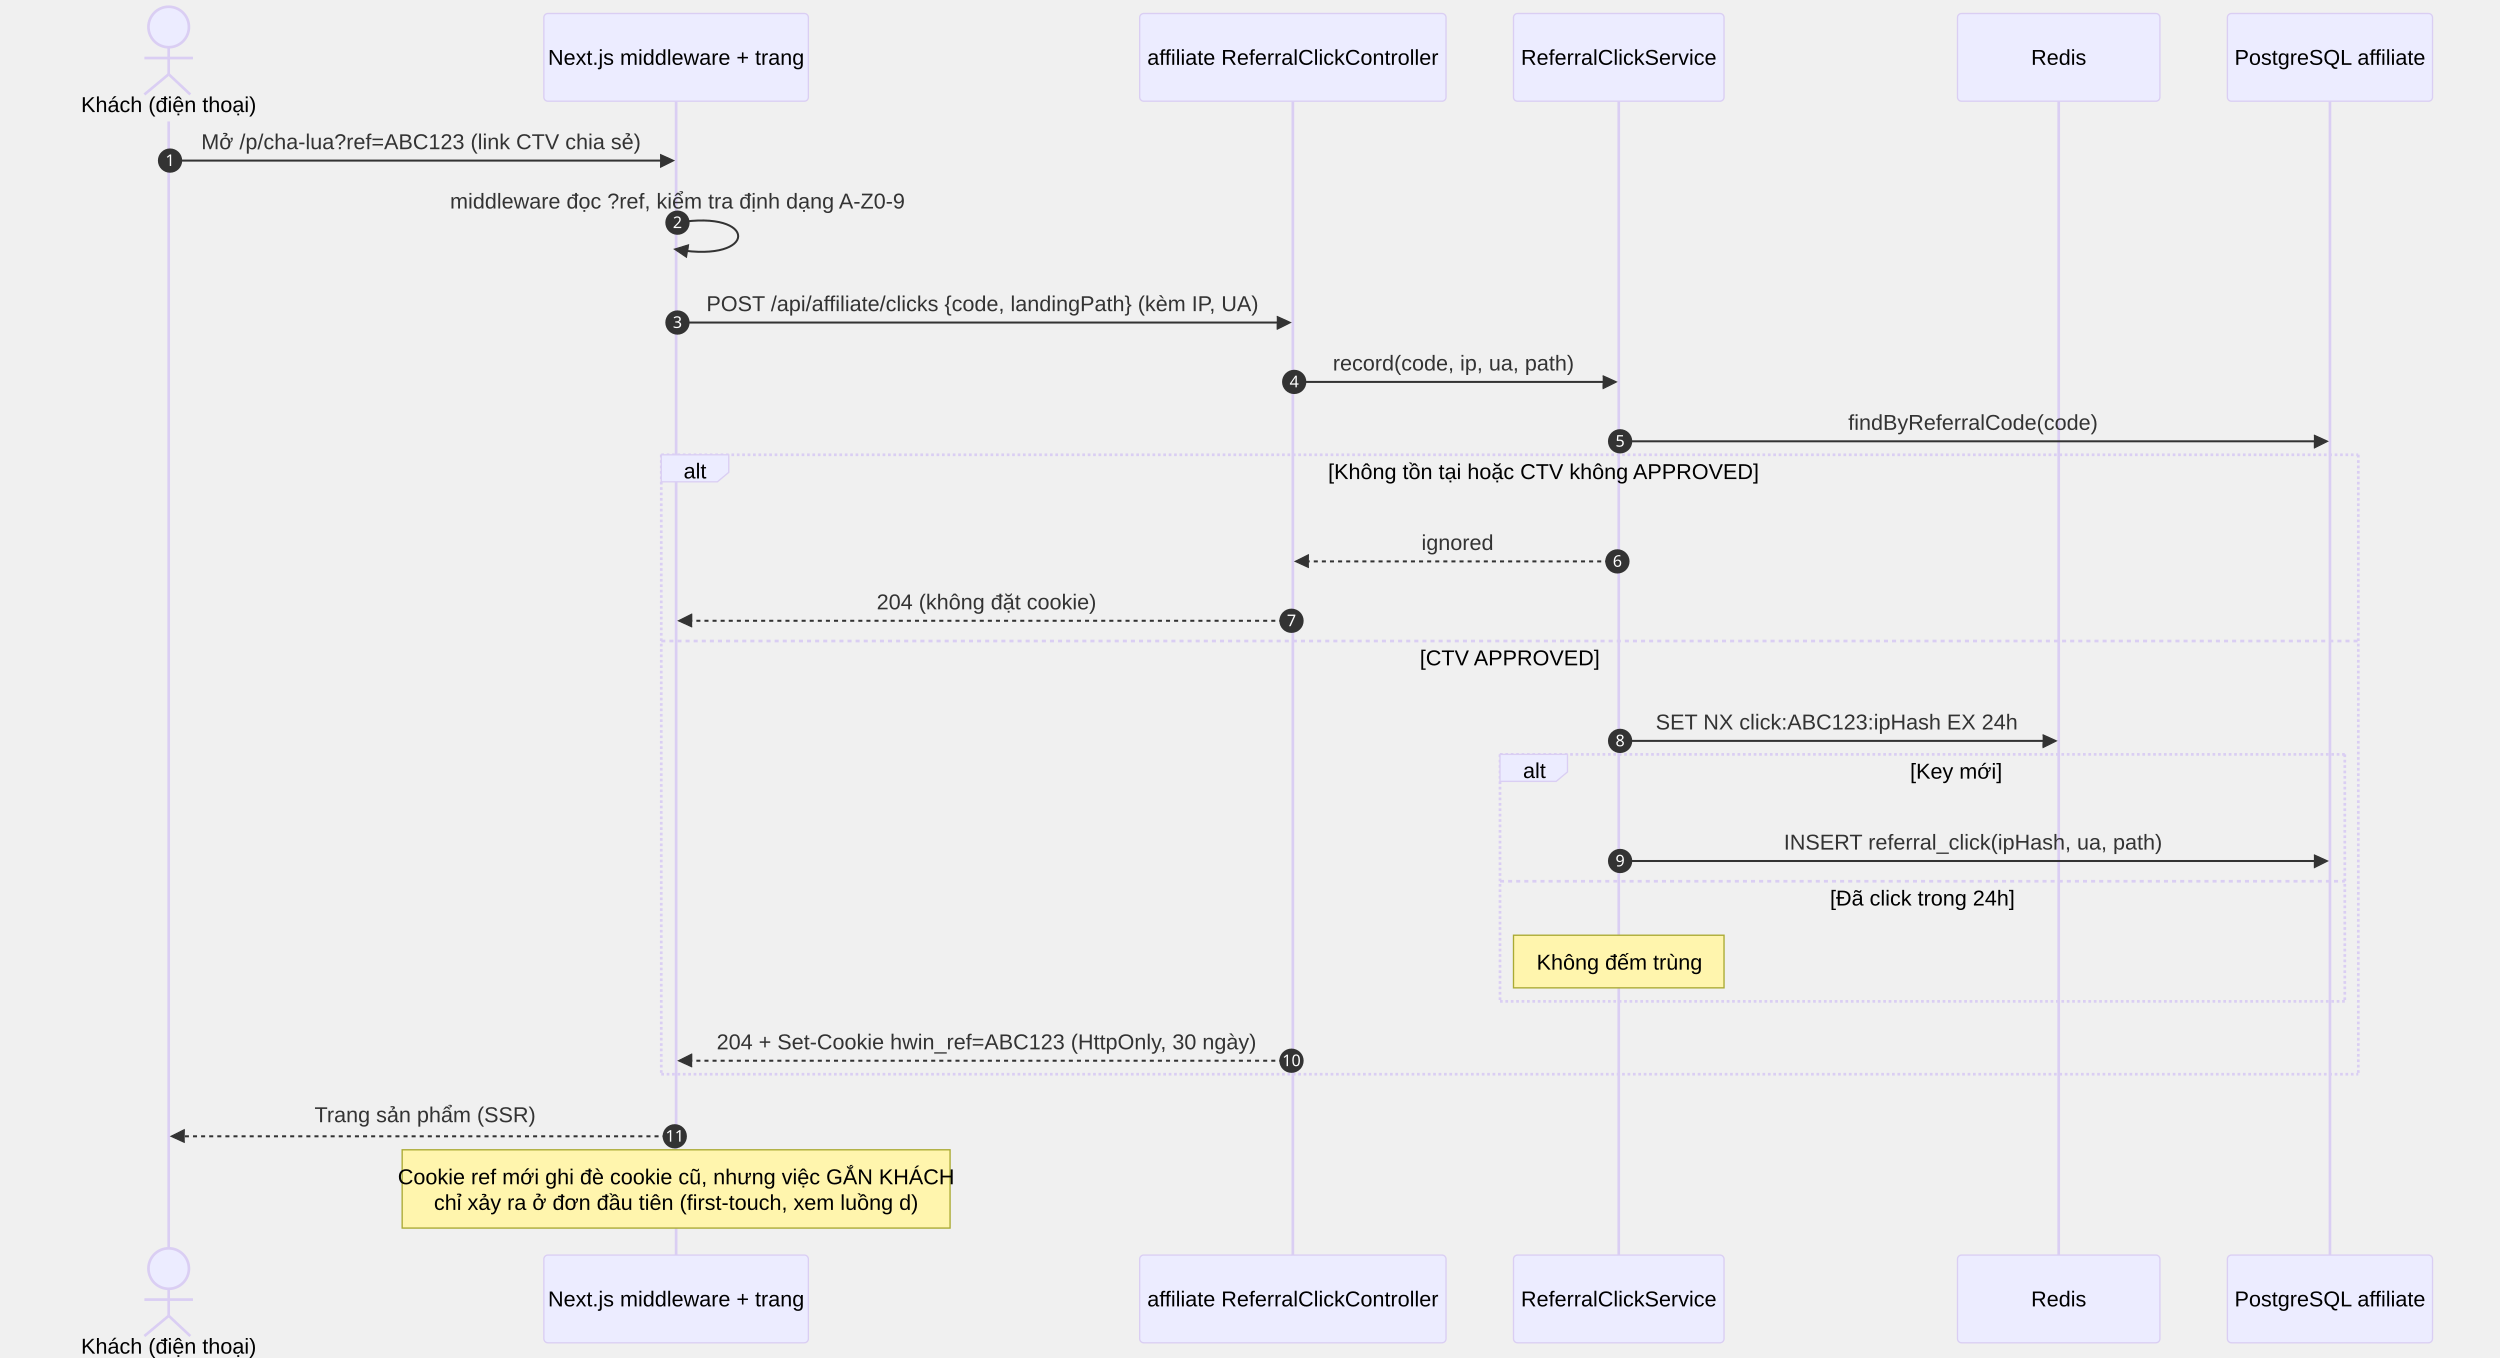
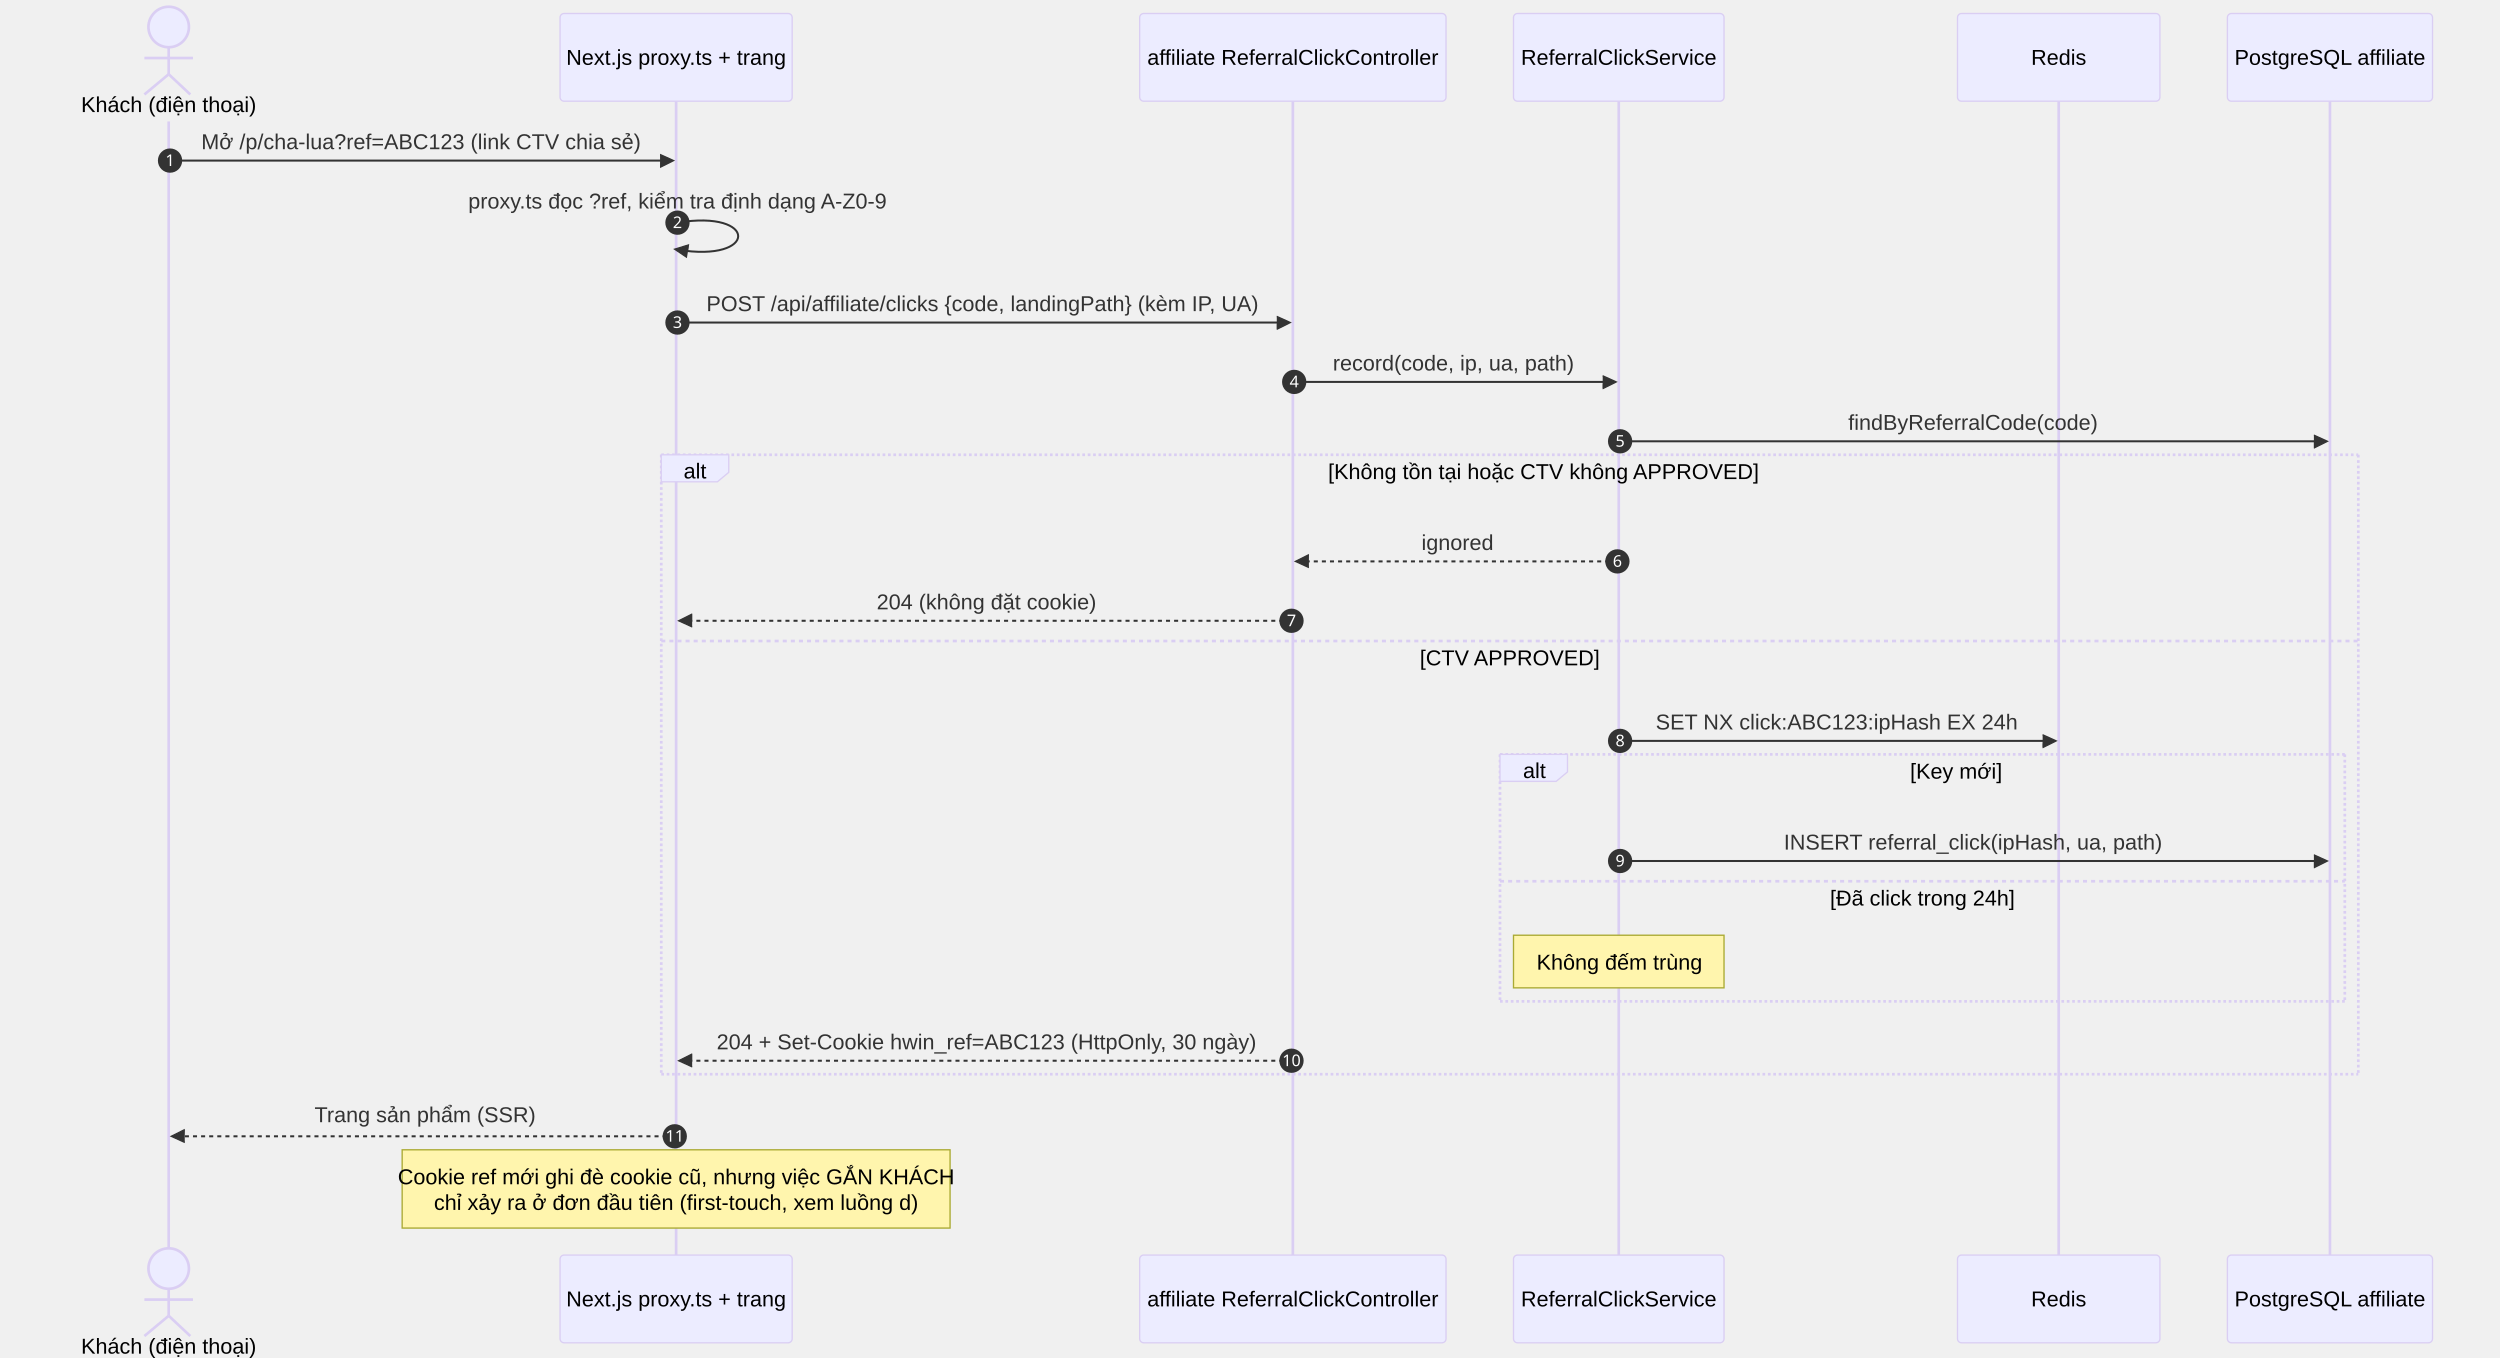
- <svg xmlns="http://www.w3.org/2000/svg" aria-roledescription="sequence" role="graphics-document document" viewBox="-50 -10 1852.5 1006" height="1006" width="1852.5" id="mheejtt3ofoi" style="background-color: rgb(255, 255, 255);">
+ <svg xmlns="http://www.w3.org/2000/svg" aria-roledescription="sequence" role="graphics-document document" viewBox="-50 -10 1852.5 1006" height="1006" width="1852.5" id="mls6nnu1nm6" style="background-color: rgb(255, 255, 255);">
  <g>
    <rect class="actor actor-bottom" ry="3" rx="3" name="DB" height="65" width="152" stroke="#666" fill="#eaeaea" y="920" x="1600.5" />
    <text style="text-anchor: middle; font-size: 16px; font-weight: 400;" class="actor actor-box" alignment-baseline="central" dominant-baseline="central" y="952.5" x="1676.5">
      <tspan dy="0" x="1676.5">PostgreSQL affiliate</tspan>
    </text>
  </g>
  <g>
    <rect class="actor actor-bottom" ry="3" rx="3" name="R" height="65" width="150" stroke="#666" fill="#eaeaea" y="920" x="1400.5" />
    <text style="text-anchor: middle; font-size: 16px; font-weight: 400;" class="actor actor-box" alignment-baseline="central" dominant-baseline="central" y="952.5" x="1475.5">
      <tspan dy="0" x="1475.5">Redis</tspan>
    </text>
  </g>
  <g>
    <rect class="actor actor-bottom" ry="3" rx="3" name="RS" height="65" width="156" stroke="#666" fill="#eaeaea" y="920" x="1071.5" />
    <text style="text-anchor: middle; font-size: 16px; font-weight: 400;" class="actor actor-box" alignment-baseline="central" dominant-baseline="central" y="952.5" x="1149.5">
      <tspan dy="0" x="1149.5">ReferralClickService</tspan>
    </text>
  </g>
  <g>
    <rect class="actor actor-bottom" ry="3" rx="3" name="RC" height="65" width="227" stroke="#666" fill="#eaeaea" y="920" x="794.5" />
    <text style="text-anchor: middle; font-size: 16px; font-weight: 400;" class="actor actor-box" alignment-baseline="central" dominant-baseline="central" y="952.5" x="908">
      <tspan dy="0" x="908">affiliate ReferralClickController</tspan>
    </text>
  </g>
  <g>
-     <rect class="actor actor-bottom" ry="3" rx="3" name="FE" height="65" width="196" stroke="#666" fill="#eaeaea" y="920" x="353" />
+     <rect class="actor actor-bottom" ry="3" rx="3" name="FE" height="65" width="172" stroke="#666" fill="#eaeaea" y="920" x="365" />
    <text style="text-anchor: middle; font-size: 16px; font-weight: 400;" class="actor actor-box" alignment-baseline="central" dominant-baseline="central" y="952.5" x="451">
-       <tspan dy="0" x="451">Next.js middleware + trang</tspan>
+       <tspan dy="0" x="451">Next.js proxy.ts + trang</tspan>
    </text>
  </g>
  <g />
  <g>
    <line name="DB" stroke="#999" stroke-width="0.5px" class="actor-line 200" y2="920" x2="1676.5" y1="65" x1="1676.5" id="actor15" />
    <g id="root-15">
      <rect class="actor actor-top" ry="3" rx="3" name="DB" height="65" width="152" stroke="#666" fill="#eaeaea" y="0" x="1600.5" />
      <text style="text-anchor: middle; font-size: 16px; font-weight: 400;" class="actor actor-box" alignment-baseline="central" dominant-baseline="central" y="32.5" x="1676.5">
        <tspan dy="0" x="1676.5">PostgreSQL affiliate</tspan>
      </text>
    </g>
  </g>
  <g>
    <line name="R" stroke="#999" stroke-width="0.5px" class="actor-line 200" y2="920" x2="1475.5" y1="65" x1="1475.5" id="actor14" />
    <g id="root-14">
      <rect class="actor actor-top" ry="3" rx="3" name="R" height="65" width="150" stroke="#666" fill="#eaeaea" y="0" x="1400.5" />
      <text style="text-anchor: middle; font-size: 16px; font-weight: 400;" class="actor actor-box" alignment-baseline="central" dominant-baseline="central" y="32.5" x="1475.5">
        <tspan dy="0" x="1475.5">Redis</tspan>
      </text>
    </g>
  </g>
  <g>
    <line name="RS" stroke="#999" stroke-width="0.5px" class="actor-line 200" y2="920" x2="1149.5" y1="65" x1="1149.5" id="actor13" />
    <g id="root-13">
      <rect class="actor actor-top" ry="3" rx="3" name="RS" height="65" width="156" stroke="#666" fill="#eaeaea" y="0" x="1071.5" />
      <text style="text-anchor: middle; font-size: 16px; font-weight: 400;" class="actor actor-box" alignment-baseline="central" dominant-baseline="central" y="32.5" x="1149.5">
        <tspan dy="0" x="1149.5">ReferralClickService</tspan>
      </text>
    </g>
  </g>
  <g>
    <line name="RC" stroke="#999" stroke-width="0.5px" class="actor-line 200" y2="920" x2="908" y1="65" x1="908" id="actor12" />
    <g id="root-12">
      <rect class="actor actor-top" ry="3" rx="3" name="RC" height="65" width="227" stroke="#666" fill="#eaeaea" y="0" x="794.5" />
      <text style="text-anchor: middle; font-size: 16px; font-weight: 400;" class="actor actor-box" alignment-baseline="central" dominant-baseline="central" y="32.5" x="908">
        <tspan dy="0" x="908">affiliate ReferralClickController</tspan>
      </text>
    </g>
  </g>
  <g>
    <line name="FE" stroke="#999" stroke-width="0.5px" class="actor-line 200" y2="920" x2="451" y1="65" x1="451" id="actor11" />
    <g id="root-11">
-       <rect class="actor actor-top" ry="3" rx="3" name="FE" height="65" width="196" stroke="#666" fill="#eaeaea" y="0" x="353" />
+       <rect class="actor actor-top" ry="3" rx="3" name="FE" height="65" width="172" stroke="#666" fill="#eaeaea" y="0" x="365" />
      <text style="text-anchor: middle; font-size: 16px; font-weight: 400;" class="actor actor-box" alignment-baseline="central" dominant-baseline="central" y="32.5" x="451">
-         <tspan dy="0" x="451">Next.js middleware + trang</tspan>
+         <tspan dy="0" x="451">Next.js proxy.ts + trang</tspan>
      </text>
    </g>
  </g>
  <g>
    <line name="K" stroke="#999" stroke-width="0.5px" class="actor-line 200" y2="920" x2="75" y1="80" x1="75" id="actor10" />
  </g>
-   <style>#mheejtt3ofoi{font-family:"trebuchet ms",verdana,arial,sans-serif;font-size:16px;fill:#333;}#mheejtt3ofoi .error-icon{fill:#552222;}#mheejtt3ofoi .error-text{fill:#552222;stroke:#552222;}#mheejtt3ofoi .edge-thickness-normal{stroke-width:1px;}#mheejtt3ofoi .edge-thickness-thick{stroke-width:3.5px;}#mheejtt3ofoi .edge-pattern-solid{stroke-dasharray:0;}#mheejtt3ofoi .edge-thickness-invisible{stroke-width:0;fill:none;}#mheejtt3ofoi .edge-pattern-dashed{stroke-dasharray:3;}#mheejtt3ofoi .edge-pattern-dotted{stroke-dasharray:2;}#mheejtt3ofoi .marker{fill:#333333;stroke:#333333;}#mheejtt3ofoi .marker.cross{stroke:#333333;}#mheejtt3ofoi svg{font-family:"trebuchet ms",verdana,arial,sans-serif;font-size:16px;}#mheejtt3ofoi p{margin:0;}#mheejtt3ofoi .actor{stroke:hsl(259.626, 59.777%, 87.902%);fill:#ECECFF;}#mheejtt3ofoi text.actor&gt;tspan{fill:black;stroke:none;}#mheejtt3ofoi .actor-line{stroke:hsl(259.626, 59.777%, 87.902%);}#mheejtt3ofoi .messageLine0{stroke-width:1.5;stroke-dasharray:none;stroke:#333;}#mheejtt3ofoi .messageLine1{stroke-width:1.5;stroke-dasharray:2,2;stroke:#333;}#mheejtt3ofoi #arrowhead path{fill:#333;stroke:#333;}#mheejtt3ofoi .sequenceNumber{fill:white;}#mheejtt3ofoi #sequencenumber{fill:#333;}#mheejtt3ofoi #crosshead path{fill:#333;stroke:#333;}#mheejtt3ofoi .messageText{fill:#333;stroke:none;}#mheejtt3ofoi .labelBox{stroke:hsl(259.626, 59.777%, 87.902%);fill:#ECECFF;}#mheejtt3ofoi .labelText,#mheejtt3ofoi .labelText&gt;tspan{fill:black;stroke:none;}#mheejtt3ofoi .loopText,#mheejtt3ofoi .loopText&gt;tspan{fill:black;stroke:none;}#mheejtt3ofoi .loopLine{stroke-width:2px;stroke-dasharray:2,2;stroke:hsl(259.626, 59.777%, 87.902%);fill:hsl(259.626, 59.777%, 87.902%);}#mheejtt3ofoi .note{stroke:#aaaa33;fill:#fff5ad;}#mheejtt3ofoi .noteText,#mheejtt3ofoi .noteText&gt;tspan{fill:black;stroke:none;}#mheejtt3ofoi .activation0{fill:#f4f4f4;stroke:#666;}#mheejtt3ofoi .activation1{fill:#f4f4f4;stroke:#666;}#mheejtt3ofoi .activation2{fill:#f4f4f4;stroke:#666;}#mheejtt3ofoi .actorPopupMenu{position:absolute;}#mheejtt3ofoi .actorPopupMenuPanel{position:absolute;fill:#ECECFF;box-shadow:0px 8px 16px 0px rgba(0,0,0,0.2);filter:drop-shadow(3px 5px 2px rgb(0 0 0 / 0.4));}#mheejtt3ofoi .actor-man line{stroke:hsl(259.626, 59.777%, 87.902%);fill:#ECECFF;}#mheejtt3ofoi .actor-man circle,#mheejtt3ofoi line{stroke:hsl(259.626, 59.777%, 87.902%);fill:#ECECFF;stroke-width:2px;}#mheejtt3ofoi :root{--mermaid-font-family:"trebuchet ms",verdana,arial,sans-serif;}</style>
+   <style>#mls6nnu1nm6{font-family:"trebuchet ms",verdana,arial,sans-serif;font-size:16px;fill:#333;}#mls6nnu1nm6 .error-icon{fill:#552222;}#mls6nnu1nm6 .error-text{fill:#552222;stroke:#552222;}#mls6nnu1nm6 .edge-thickness-normal{stroke-width:1px;}#mls6nnu1nm6 .edge-thickness-thick{stroke-width:3.5px;}#mls6nnu1nm6 .edge-pattern-solid{stroke-dasharray:0;}#mls6nnu1nm6 .edge-thickness-invisible{stroke-width:0;fill:none;}#mls6nnu1nm6 .edge-pattern-dashed{stroke-dasharray:3;}#mls6nnu1nm6 .edge-pattern-dotted{stroke-dasharray:2;}#mls6nnu1nm6 .marker{fill:#333333;stroke:#333333;}#mls6nnu1nm6 .marker.cross{stroke:#333333;}#mls6nnu1nm6 svg{font-family:"trebuchet ms",verdana,arial,sans-serif;font-size:16px;}#mls6nnu1nm6 p{margin:0;}#mls6nnu1nm6 .actor{stroke:hsl(259.626, 59.777%, 87.902%);fill:#ECECFF;}#mls6nnu1nm6 text.actor&gt;tspan{fill:black;stroke:none;}#mls6nnu1nm6 .actor-line{stroke:hsl(259.626, 59.777%, 87.902%);}#mls6nnu1nm6 .messageLine0{stroke-width:1.5;stroke-dasharray:none;stroke:#333;}#mls6nnu1nm6 .messageLine1{stroke-width:1.5;stroke-dasharray:2,2;stroke:#333;}#mls6nnu1nm6 #arrowhead path{fill:#333;stroke:#333;}#mls6nnu1nm6 .sequenceNumber{fill:white;}#mls6nnu1nm6 #sequencenumber{fill:#333;}#mls6nnu1nm6 #crosshead path{fill:#333;stroke:#333;}#mls6nnu1nm6 .messageText{fill:#333;stroke:none;}#mls6nnu1nm6 .labelBox{stroke:hsl(259.626, 59.777%, 87.902%);fill:#ECECFF;}#mls6nnu1nm6 .labelText,#mls6nnu1nm6 .labelText&gt;tspan{fill:black;stroke:none;}#mls6nnu1nm6 .loopText,#mls6nnu1nm6 .loopText&gt;tspan{fill:black;stroke:none;}#mls6nnu1nm6 .loopLine{stroke-width:2px;stroke-dasharray:2,2;stroke:hsl(259.626, 59.777%, 87.902%);fill:hsl(259.626, 59.777%, 87.902%);}#mls6nnu1nm6 .note{stroke:#aaaa33;fill:#fff5ad;}#mls6nnu1nm6 .noteText,#mls6nnu1nm6 .noteText&gt;tspan{fill:black;stroke:none;}#mls6nnu1nm6 .activation0{fill:#f4f4f4;stroke:#666;}#mls6nnu1nm6 .activation1{fill:#f4f4f4;stroke:#666;}#mls6nnu1nm6 .activation2{fill:#f4f4f4;stroke:#666;}#mls6nnu1nm6 .actorPopupMenu{position:absolute;}#mls6nnu1nm6 .actorPopupMenuPanel{position:absolute;fill:#ECECFF;box-shadow:0px 8px 16px 0px rgba(0,0,0,0.2);filter:drop-shadow(3px 5px 2px rgb(0 0 0 / 0.4));}#mls6nnu1nm6 .actor-man line{stroke:hsl(259.626, 59.777%, 87.902%);fill:#ECECFF;}#mls6nnu1nm6 .actor-man circle,#mls6nnu1nm6 line{stroke:hsl(259.626, 59.777%, 87.902%);fill:#ECECFF;stroke-width:2px;}#mls6nnu1nm6 :root{--mermaid-font-family:"trebuchet ms",verdana,arial,sans-serif;}</style>
  <g />
  <defs>
    <symbol height="24" width="24" id="computer">
      <path d="M2 2v13h20v-13h-20zm18 11h-16v-9h16v9zm-10.228 6l.466-1h3.524l.467 1h-4.457zm14.228 3h-24l2-6h2.104l-1.33 4h18.45l-1.297-4h2.073l2 6zm-5-10h-14v-7h14v7z" transform="scale(.5)" />
    </symbol>
  </defs>
  <defs>
    <symbol clip-rule="evenodd" fill-rule="evenodd" id="database">
      <path d="M12.258.001l.256.004.255.005.253.008.251.01.249.012.247.015.246.016.242.019.241.02.239.023.236.024.233.027.231.028.229.031.225.032.223.034.22.036.217.038.214.04.211.041.208.043.205.045.201.046.198.048.194.05.191.051.187.053.183.054.18.056.175.057.172.059.168.06.163.061.16.063.155.064.15.066.074.033.073.033.071.034.07.034.069.035.068.035.067.035.066.035.064.036.064.036.062.036.06.036.06.037.058.037.058.037.055.038.055.038.053.038.052.038.051.039.05.039.048.039.047.039.045.04.044.04.043.04.041.04.04.041.039.041.037.041.036.041.034.041.033.042.032.042.03.042.029.042.027.042.026.043.024.043.023.043.021.043.02.043.018.044.017.043.015.044.013.044.012.044.011.045.009.044.007.045.006.045.004.045.002.045.001.045v17l-.001.045-.002.045-.004.045-.006.045-.007.045-.009.044-.011.045-.012.044-.013.044-.015.044-.017.043-.018.044-.02.043-.021.043-.023.043-.024.043-.026.043-.027.042-.029.042-.03.042-.032.042-.033.042-.034.041-.036.041-.037.041-.039.041-.04.041-.041.04-.043.04-.044.04-.045.04-.047.039-.048.039-.05.039-.051.039-.052.038-.053.038-.055.038-.055.038-.058.037-.058.037-.06.037-.06.036-.062.036-.064.036-.064.036-.066.035-.067.035-.068.035-.069.035-.07.034-.071.034-.073.033-.074.033-.15.066-.155.064-.16.063-.163.061-.168.06-.172.059-.175.057-.18.056-.183.054-.187.053-.191.051-.194.05-.198.048-.201.046-.205.045-.208.043-.211.041-.214.04-.217.038-.22.036-.223.034-.225.032-.229.031-.231.028-.233.027-.236.024-.239.023-.241.02-.242.019-.246.016-.247.015-.249.012-.251.01-.253.008-.255.005-.256.004-.258.001-.258-.001-.256-.004-.255-.005-.253-.008-.251-.01-.249-.012-.247-.015-.245-.016-.243-.019-.241-.02-.238-.023-.236-.024-.234-.027-.231-.028-.228-.031-.226-.032-.223-.034-.22-.036-.217-.038-.214-.04-.211-.041-.208-.043-.204-.045-.201-.046-.198-.048-.195-.05-.19-.051-.187-.053-.184-.054-.179-.056-.176-.057-.172-.059-.167-.06-.164-.061-.159-.063-.155-.064-.151-.066-.074-.033-.072-.033-.072-.034-.07-.034-.069-.035-.068-.035-.067-.035-.066-.035-.064-.036-.063-.036-.062-.036-.061-.036-.06-.037-.058-.037-.057-.037-.056-.038-.055-.038-.053-.038-.052-.038-.051-.039-.049-.039-.049-.039-.046-.039-.046-.04-.044-.04-.043-.04-.041-.04-.04-.041-.039-.041-.037-.041-.036-.041-.034-.041-.033-.042-.032-.042-.03-.042-.029-.042-.027-.042-.026-.043-.024-.043-.023-.043-.021-.043-.02-.043-.018-.044-.017-.043-.015-.044-.013-.044-.012-.044-.011-.045-.009-.044-.007-.045-.006-.045-.004-.045-.002-.045-.001-.045v-17l.001-.045.002-.045.004-.045.006-.045.007-.045.009-.044.011-.045.012-.044.013-.044.015-.044.017-.043.018-.044.02-.043.021-.043.023-.043.024-.043.026-.043.027-.042.029-.042.03-.042.032-.042.033-.042.034-.041.036-.041.037-.041.039-.041.04-.041.041-.04.043-.04.044-.04.046-.04.046-.039.049-.039.049-.039.051-.039.052-.038.053-.038.055-.038.056-.038.057-.037.058-.037.06-.037.061-.036.062-.036.063-.036.064-.036.066-.035.067-.035.068-.035.069-.035.07-.034.072-.034.072-.033.074-.033.151-.066.155-.064.159-.063.164-.061.167-.06.172-.059.176-.057.179-.056.184-.054.187-.053.19-.051.195-.05.198-.048.201-.046.204-.045.208-.043.211-.041.214-.04.217-.038.22-.036.223-.034.226-.032.228-.031.231-.028.234-.027.236-.024.238-.023.241-.02.243-.019.245-.016.247-.015.249-.012.251-.01.253-.008.255-.005.256-.004.258-.001.258.001zm-9.258 20.499v.01l.001.021.003.021.004.022.005.021.006.022.007.022.009.023.01.022.011.023.012.023.013.023.015.023.016.024.017.023.018.024.019.024.021.024.022.025.023.024.024.025.052.049.056.05.061.051.066.051.07.051.075.051.079.052.084.052.088.052.092.052.097.052.102.051.105.052.11.052.114.051.119.051.123.051.127.05.131.05.135.05.139.048.144.049.147.047.152.047.155.047.16.045.163.045.167.043.171.043.176.041.178.041.183.039.187.039.19.037.194.035.197.035.202.033.204.031.209.03.212.029.216.027.219.025.222.024.226.021.23.02.233.018.236.016.24.015.243.012.246.01.249.008.253.005.256.004.259.001.26-.001.257-.004.254-.005.25-.008.247-.011.244-.012.241-.014.237-.016.233-.018.231-.021.226-.021.224-.024.22-.026.216-.027.212-.028.21-.031.205-.031.202-.034.198-.034.194-.036.191-.037.187-.039.183-.04.179-.04.175-.042.172-.043.168-.044.163-.045.16-.046.155-.046.152-.047.148-.048.143-.049.139-.049.136-.05.131-.05.126-.05.123-.051.118-.052.114-.051.11-.052.106-.052.101-.052.096-.052.092-.052.088-.053.083-.051.079-.052.074-.052.07-.051.065-.051.06-.051.056-.05.051-.05.023-.024.023-.025.021-.024.02-.024.019-.024.018-.024.017-.024.015-.023.014-.024.013-.023.012-.023.01-.023.01-.022.008-.022.006-.022.006-.022.004-.022.004-.021.001-.021.001-.021v-4.127l-.077.055-.08.053-.083.054-.085.053-.087.052-.09.052-.093.051-.095.05-.097.05-.1.049-.102.049-.105.048-.106.047-.109.047-.111.046-.114.045-.115.045-.118.044-.12.043-.122.042-.124.042-.126.041-.128.04-.13.04-.132.038-.134.038-.135.037-.138.037-.139.035-.142.035-.143.034-.144.033-.147.032-.148.031-.15.03-.151.03-.153.029-.154.027-.156.027-.158.026-.159.025-.161.024-.162.023-.163.022-.165.021-.166.02-.167.019-.169.018-.169.017-.171.016-.173.015-.173.014-.175.013-.175.012-.177.011-.178.01-.179.008-.179.008-.181.006-.182.005-.182.004-.184.003-.184.002h-.37l-.184-.002-.184-.003-.182-.004-.182-.005-.181-.006-.179-.008-.179-.008-.178-.01-.176-.011-.176-.012-.175-.013-.173-.014-.172-.015-.171-.016-.17-.017-.169-.018-.167-.019-.166-.02-.165-.021-.163-.022-.162-.023-.161-.024-.159-.025-.157-.026-.156-.027-.155-.027-.153-.029-.151-.03-.15-.03-.148-.031-.146-.032-.145-.033-.143-.034-.141-.035-.14-.035-.137-.037-.136-.037-.134-.038-.132-.038-.13-.04-.128-.04-.126-.041-.124-.042-.122-.042-.12-.044-.117-.043-.116-.045-.113-.045-.112-.046-.109-.047-.106-.047-.105-.048-.102-.049-.1-.049-.097-.05-.095-.05-.093-.052-.09-.051-.087-.052-.085-.053-.083-.054-.08-.054-.077-.054v4.127zm0-5.654v.011l.001.021.003.021.004.021.005.022.006.022.007.022.009.022.01.022.011.023.012.023.013.023.015.024.016.023.017.024.018.024.019.024.021.024.022.024.023.025.024.024.052.05.056.05.061.05.066.051.07.051.075.052.079.051.084.052.088.052.092.052.097.052.102.052.105.052.11.051.114.051.119.052.123.05.127.051.131.05.135.049.139.049.144.048.147.048.152.047.155.046.16.045.163.045.167.044.171.042.176.042.178.04.183.04.187.038.19.037.194.036.197.034.202.033.204.032.209.03.212.028.216.027.219.025.222.024.226.022.23.02.233.018.236.016.24.014.243.012.246.01.249.008.253.006.256.003.259.001.26-.001.257-.003.254-.006.25-.008.247-.01.244-.012.241-.015.237-.016.233-.018.231-.02.226-.022.224-.024.22-.025.216-.027.212-.029.21-.03.205-.032.202-.033.198-.035.194-.036.191-.037.187-.039.183-.039.179-.041.175-.042.172-.043.168-.044.163-.045.16-.045.155-.047.152-.047.148-.048.143-.048.139-.05.136-.049.131-.05.126-.051.123-.051.118-.051.114-.052.11-.052.106-.052.101-.052.096-.052.092-.052.088-.052.083-.052.079-.052.074-.051.07-.052.065-.051.06-.05.056-.051.051-.049.023-.025.023-.024.021-.025.02-.024.019-.024.018-.024.017-.024.015-.023.014-.023.013-.024.012-.022.01-.023.01-.023.008-.022.006-.022.006-.022.004-.021.004-.022.001-.021.001-.021v-4.139l-.077.054-.08.054-.083.054-.085.052-.087.053-.09.051-.093.051-.095.051-.097.05-.1.049-.102.049-.105.048-.106.047-.109.047-.111.046-.114.045-.115.044-.118.044-.12.044-.122.042-.124.042-.126.041-.128.04-.13.039-.132.039-.134.038-.135.037-.138.036-.139.036-.142.035-.143.033-.144.033-.147.033-.148.031-.15.03-.151.03-.153.028-.154.028-.156.027-.158.026-.159.025-.161.024-.162.023-.163.022-.165.021-.166.02-.167.019-.169.018-.169.017-.171.016-.173.015-.173.014-.175.013-.175.012-.177.011-.178.009-.179.009-.179.007-.181.007-.182.005-.182.004-.184.003-.184.002h-.37l-.184-.002-.184-.003-.182-.004-.182-.005-.181-.007-.179-.007-.179-.009-.178-.009-.176-.011-.176-.012-.175-.013-.173-.014-.172-.015-.171-.016-.17-.017-.169-.018-.167-.019-.166-.02-.165-.021-.163-.022-.162-.023-.161-.024-.159-.025-.157-.026-.156-.027-.155-.028-.153-.028-.151-.03-.15-.03-.148-.031-.146-.033-.145-.033-.143-.033-.141-.035-.14-.036-.137-.036-.136-.037-.134-.038-.132-.039-.13-.039-.128-.04-.126-.041-.124-.042-.122-.043-.12-.043-.117-.044-.116-.044-.113-.046-.112-.046-.109-.046-.106-.047-.105-.048-.102-.049-.1-.049-.097-.05-.095-.051-.093-.051-.09-.051-.087-.053-.085-.052-.083-.054-.08-.054-.077-.054v4.139zm0-5.666v.011l.001.02.003.022.004.021.005.022.006.021.007.022.009.023.01.022.011.023.012.023.013.023.015.023.016.024.017.024.018.023.019.024.021.025.022.024.023.024.024.025.052.05.056.05.061.05.066.051.07.051.075.052.079.051.084.052.088.052.092.052.097.052.102.052.105.051.11.052.114.051.119.051.123.051.127.05.131.05.135.05.139.049.144.048.147.048.152.047.155.046.16.045.163.045.167.043.171.043.176.042.178.04.183.04.187.038.19.037.194.036.197.034.202.033.204.032.209.03.212.028.216.027.219.025.222.024.226.021.23.02.233.018.236.017.24.014.243.012.246.01.249.008.253.006.256.003.259.001.26-.001.257-.003.254-.006.25-.008.247-.01.244-.013.241-.014.237-.016.233-.018.231-.02.226-.022.224-.024.22-.025.216-.027.212-.029.21-.03.205-.032.202-.033.198-.035.194-.036.191-.037.187-.039.183-.039.179-.041.175-.042.172-.043.168-.044.163-.045.16-.045.155-.047.152-.047.148-.048.143-.049.139-.049.136-.049.131-.051.126-.05.123-.051.118-.052.114-.051.11-.052.106-.052.101-.052.096-.052.092-.052.088-.052.083-.052.079-.052.074-.052.07-.051.065-.051.06-.051.056-.05.051-.049.023-.025.023-.025.021-.024.02-.024.019-.024.018-.024.017-.024.015-.023.014-.024.013-.023.012-.023.01-.022.01-.023.008-.022.006-.022.006-.022.004-.022.004-.021.001-.021.001-.021v-4.153l-.077.054-.08.054-.083.053-.085.053-.087.053-.09.051-.093.051-.095.051-.097.05-.1.049-.102.048-.105.048-.106.048-.109.046-.111.046-.114.046-.115.044-.118.044-.12.043-.122.043-.124.042-.126.041-.128.04-.13.039-.132.039-.134.038-.135.037-.138.036-.139.036-.142.034-.143.034-.144.033-.147.032-.148.032-.15.03-.151.03-.153.028-.154.028-.156.027-.158.026-.159.024-.161.024-.162.023-.163.023-.165.021-.166.02-.167.019-.169.018-.169.017-.171.016-.173.015-.173.014-.175.013-.175.012-.177.01-.178.01-.179.009-.179.007-.181.006-.182.006-.182.004-.184.003-.184.001-.185.001-.185-.001-.184-.001-.184-.003-.182-.004-.182-.006-.181-.006-.179-.007-.179-.009-.178-.01-.176-.01-.176-.012-.175-.013-.173-.014-.172-.015-.171-.016-.17-.017-.169-.018-.167-.019-.166-.02-.165-.021-.163-.023-.162-.023-.161-.024-.159-.024-.157-.026-.156-.027-.155-.028-.153-.028-.151-.03-.15-.03-.148-.032-.146-.032-.145-.033-.143-.034-.141-.034-.14-.036-.137-.036-.136-.037-.134-.038-.132-.039-.13-.039-.128-.041-.126-.041-.124-.041-.122-.043-.12-.043-.117-.044-.116-.044-.113-.046-.112-.046-.109-.046-.106-.048-.105-.048-.102-.048-.1-.05-.097-.049-.095-.051-.093-.051-.09-.052-.087-.052-.085-.053-.083-.053-.08-.054-.077-.054v4.153zm8.74-8.179l-.257.004-.254.005-.25.008-.247.011-.244.012-.241.014-.237.016-.233.018-.231.021-.226.022-.224.023-.22.026-.216.027-.212.028-.21.031-.205.032-.202.033-.198.034-.194.036-.191.038-.187.038-.183.04-.179.041-.175.042-.172.043-.168.043-.163.045-.16.046-.155.046-.152.048-.148.048-.143.048-.139.049-.136.05-.131.05-.126.051-.123.051-.118.051-.114.052-.11.052-.106.052-.101.052-.096.052-.092.052-.088.052-.083.052-.079.052-.074.051-.07.052-.065.051-.06.05-.056.05-.051.05-.023.025-.023.024-.021.024-.02.025-.019.024-.018.024-.017.023-.015.024-.014.023-.013.023-.012.023-.01.023-.01.022-.008.022-.006.023-.006.021-.004.022-.004.021-.001.021-.001.021.001.021.001.021.004.021.004.022.006.021.006.023.008.022.01.022.01.023.012.023.013.023.014.023.015.024.017.023.018.024.019.024.02.025.021.024.023.024.023.025.051.05.056.05.06.05.065.051.07.052.074.051.079.052.083.052.088.052.092.052.096.052.101.052.106.052.11.052.114.052.118.051.123.051.126.051.131.05.136.05.139.049.143.048.148.048.152.048.155.046.16.046.163.045.168.043.172.043.175.042.179.041.183.04.187.038.191.038.194.036.198.034.202.033.205.032.21.031.212.028.216.027.22.026.224.023.226.022.231.021.233.018.237.016.241.014.244.012.247.011.25.008.254.005.257.004.26.001.26-.001.257-.004.254-.005.25-.008.247-.011.244-.012.241-.014.237-.016.233-.018.231-.021.226-.022.224-.023.22-.026.216-.027.212-.028.21-.031.205-.032.202-.033.198-.034.194-.036.191-.038.187-.038.183-.04.179-.041.175-.042.172-.043.168-.043.163-.045.16-.046.155-.046.152-.048.148-.048.143-.048.139-.049.136-.05.131-.05.126-.051.123-.051.118-.051.114-.052.11-.052.106-.052.101-.052.096-.052.092-.052.088-.052.083-.052.079-.052.074-.051.07-.052.065-.051.06-.05.056-.05.051-.05.023-.025.023-.024.021-.024.02-.025.019-.024.018-.024.017-.023.015-.024.014-.023.013-.023.012-.023.01-.023.01-.022.008-.022.006-.023.006-.021.004-.022.004-.021.001-.021.001-.021-.001-.021-.001-.021-.004-.021-.004-.022-.006-.021-.006-.023-.008-.022-.01-.022-.01-.023-.012-.023-.013-.023-.014-.023-.015-.024-.017-.023-.018-.024-.019-.024-.02-.025-.021-.024-.023-.024-.023-.025-.051-.05-.056-.05-.06-.05-.065-.051-.07-.052-.074-.051-.079-.052-.083-.052-.088-.052-.092-.052-.096-.052-.101-.052-.106-.052-.11-.052-.114-.052-.118-.051-.123-.051-.126-.051-.131-.05-.136-.05-.139-.049-.143-.048-.148-.048-.152-.048-.155-.046-.16-.046-.163-.045-.168-.043-.172-.043-.175-.042-.179-.041-.183-.04-.187-.038-.191-.038-.194-.036-.198-.034-.202-.033-.205-.032-.21-.031-.212-.028-.216-.027-.22-.026-.224-.023-.226-.022-.231-.021-.233-.018-.237-.016-.241-.014-.244-.012-.247-.011-.25-.008-.254-.005-.257-.004-.26-.001-.26.001z" transform="scale(.5)" />
    </symbol>
  </defs>
  <defs>
    <symbol height="24" width="24" id="clock">
      <path d="M12 2c5.514 0 10 4.486 10 10s-4.486 10-10 10-10-4.486-10-10 4.486-10 10-10zm0-2c-6.627 0-12 5.373-12 12s5.373 12 12 12 12-5.373 12-12-5.373-12-12-12zm5.848 12.459c.202.038.202.333.001.372-1.907.361-6.045 1.111-6.547 1.111-.719 0-1.301-.582-1.301-1.301 0-.512.77-5.447 1.125-7.445.034-.192.312-.181.343.014l.985 6.238 5.394 1.011z" transform="scale(.5)" />
    </symbol>
  </defs>
  <defs>
    <marker orient="auto-start-reverse" markerHeight="12" markerWidth="12" markerUnits="userSpaceOnUse" refY="5" refX="7.9" id="arrowhead">
      <path d="M -1 0 L 10 5 L 0 10 z" />
    </marker>
  </defs>
  <defs>
    <marker refY="4.5" refX="4" orient="auto" markerHeight="8" markerWidth="15" id="crosshead">
      <path style="stroke-dasharray: 0, 0;" d="M 1,2 L 6,7 M 6,2 L 1,7" stroke-width="1pt" stroke="#000000" fill="none" />
    </marker>
  </defs>
  <defs>
    <marker orient="auto" markerHeight="28" markerWidth="20" refY="7" refX="15.5" id="filled-head">
      <path d="M 18,7 L9,13 L14,7 L9,1 Z" />
    </marker>
  </defs>
  <defs>
    <marker orient="auto" markerHeight="40" markerWidth="60" refY="15" refX="15" id="sequencenumber">
      <circle r="6" cy="15" cx="15" />
    </marker>
  </defs>
  <g>
    <rect class="note" height="39" width="156" stroke="#666" fill="#EDF2AE" y="683" x="1071.5" />
    <text style="font-size: 16px; font-weight: 400;" dy="1em" class="noteText" alignment-baseline="middle" dominant-baseline="middle" text-anchor="middle" y="688" x="1150">
      <tspan x="1150">Không đếm trùng</tspan>
    </text>
  </g>
  <g>
    <line class="loopLine" y2="549" x2="1687.5" y1="549" x1="1061.5" />
    <line class="loopLine" y2="732" x2="1687.5" y1="549" x1="1687.5" />
    <line class="loopLine" y2="732" x2="1687.5" y1="732" x1="1061.5" />
    <line class="loopLine" y2="732" x2="1061.5" y1="549" x1="1061.5" />
    <line style="stroke-dasharray: 3, 3;" class="loopLine" y2="643" x2="1687.5" y1="643" x1="1061.5" />
    <polygon class="labelBox" points="1061.5,549 1111.5,549 1111.5,562 1103.1,569 1061.5,569" />
    <text style="font-size: 16px; font-weight: 400;" class="labelText" alignment-baseline="middle" dominant-baseline="middle" text-anchor="middle" y="562" x="1087">alt</text>
    <text style="font-size: 16px; font-weight: 400;" class="loopText" text-anchor="middle" y="567" x="1399.5">
      <tspan x="1399.5">[Key mới]</tspan>
    </text>
    <text style="font-size: 16px; font-weight: 400;" class="loopText" text-anchor="middle" y="661" x="1374.5">[Đã click trong 24h]</text>
  </g>
  <g>
    <line class="loopLine" y2="327" x2="1697.5" y1="327" x1="440" />
    <line class="loopLine" y2="786" x2="1697.5" y1="327" x1="1697.5" />
    <line class="loopLine" y2="786" x2="1697.5" y1="786" x1="440" />
    <line class="loopLine" y2="786" x2="440" y1="327" x1="440" />
    <line style="stroke-dasharray: 3, 3;" class="loopLine" y2="465" x2="1697.5" y1="465" x1="440" />
    <polygon class="labelBox" points="440,327 490,327 490,340 481.6,347 440,347" />
    <text style="font-size: 16px; font-weight: 400;" class="labelText" alignment-baseline="middle" dominant-baseline="middle" text-anchor="middle" y="340" x="465">alt</text>
    <text style="font-size: 16px; font-weight: 400;" class="loopText" text-anchor="middle" y="345" x="1093.75">
      <tspan x="1093.75">[Không tồn tại hoặc CTV không APPROVED]</tspan>
    </text>
    <text style="font-size: 16px; font-weight: 400;" class="loopText" text-anchor="middle" y="483" x="1068.75">[CTV APPROVED]</text>
  </g>
  <g>
    <rect class="note" height="58" width="406" stroke="#666" fill="#EDF2AE" y="842" x="248" />
    <text style="font-size: 16px; font-weight: 400;" dy="1em" class="noteText" alignment-baseline="middle" dominant-baseline="middle" text-anchor="middle" y="847" x="451">
      <tspan x="451">Cookie ref mới ghi đè cookie cũ, nhưng việc GẮN KHÁCH</tspan>
    </text>
    <text style="font-size: 16px; font-weight: 400;" dy="1em" class="noteText" alignment-baseline="middle" dominant-baseline="middle" text-anchor="middle" y="866" x="451">
      <tspan x="451">chỉ xảy ra ở đơn đầu tiên (first-touch, xem luồng d)</tspan>
    </text>
  </g>
  <g name="K" class="actor-man actor-top">
    <line y2="45" x2="75" y1="25" x1="75" id="actor-man-torso10" />
    <line y2="33" x2="93" y1="33" x1="57" id="actor-man-arms10" />
    <line y2="45" x2="75" y1="60" x1="57" />
    <line y2="60" x2="91" y1="45" x1="75" />
    <circle height="65" width="150" r="15" cy="10" cx="75" />
    <text style="text-anchor: middle; font-size: 16px; font-weight: 400;" class="actor actor-man" alignment-baseline="central" dominant-baseline="central" y="67.5" x="75">
      <tspan dy="0" x="75">Khách (điện thoại)</tspan>
    </text>
  </g>
  <text style="font-size: 16px; font-weight: 400;" dy="1em" class="messageText" alignment-baseline="middle" dominant-baseline="middle" text-anchor="middle" y="80" x="262">Mở /p/cha-lua?ref=ABC123 (link CTV chia sẻ)</text>
  <line style="fill: none;" marker-start="url(#sequencenumber)" marker-end="url(#arrowhead)" stroke="none" stroke-width="2" class="messageLine0" y2="109" x2="447" y1="109" x1="76" />
  <text class="sequenceNumber" text-anchor="middle" font-size="12px" font-family="sans-serif" y="113" x="76">1</text>
-   <text style="font-size: 16px; font-weight: 400;" dy="1em" class="messageText" alignment-baseline="middle" dominant-baseline="middle" text-anchor="middle" y="124" x="452">middleware đọc ?ref, kiểm tra định dạng A-Z0-9</text>
+   <text style="font-size: 16px; font-weight: 400;" dy="1em" class="messageText" alignment-baseline="middle" dominant-baseline="middle" text-anchor="middle" y="124" x="452">proxy.ts đọc ?ref, kiểm tra định dạng A-Z0-9</text>
  <path style="fill: none;" marker-start="url(#sequencenumber)" marker-end="url(#arrowhead)" stroke="none" stroke-width="2" class="messageLine0" d="M 452,155 C 512,145 512,185 452,175" />
  <text class="sequenceNumber" text-anchor="middle" font-size="12px" font-family="sans-serif" y="159" x="452">2</text>
  <text style="font-size: 16px; font-weight: 400;" dy="1em" class="messageText" alignment-baseline="middle" dominant-baseline="middle" text-anchor="middle" y="200" x="678">POST /api/affiliate/clicks {code, landingPath} (kèm IP, UA)</text>
  <line style="fill: none;" marker-start="url(#sequencenumber)" marker-end="url(#arrowhead)" stroke="none" stroke-width="2" class="messageLine0" y2="229" x2="904" y1="229" x1="452" />
  <text class="sequenceNumber" text-anchor="middle" font-size="12px" font-family="sans-serif" y="233" x="452">3</text>
  <text style="font-size: 16px; font-weight: 400;" dy="1em" class="messageText" alignment-baseline="middle" dominant-baseline="middle" text-anchor="middle" y="244" x="1027">record(code, ip, ua, path)</text>
  <line style="fill: none;" marker-start="url(#sequencenumber)" marker-end="url(#arrowhead)" stroke="none" stroke-width="2" class="messageLine0" y2="273" x2="1145.5" y1="273" x1="909" />
  <text class="sequenceNumber" text-anchor="middle" font-size="12px" font-family="sans-serif" y="277" x="909">4</text>
  <text style="font-size: 16px; font-weight: 400;" dy="1em" class="messageText" alignment-baseline="middle" dominant-baseline="middle" text-anchor="middle" y="288" x="1412">findByReferralCode(code)</text>
  <line style="fill: none;" marker-start="url(#sequencenumber)" marker-end="url(#arrowhead)" stroke="none" stroke-width="2" class="messageLine0" y2="317" x2="1672.5" y1="317" x1="1150.5" />
  <text class="sequenceNumber" text-anchor="middle" font-size="12px" font-family="sans-serif" y="321" x="1150.5">5</text>
  <text style="font-size: 16px; font-weight: 400;" dy="1em" class="messageText" alignment-baseline="middle" dominant-baseline="middle" text-anchor="middle" y="377" x="1030">ignored</text>
  <line style="stroke-dasharray: 3, 3; fill: none;" marker-start="url(#sequencenumber)" marker-end="url(#arrowhead)" stroke="none" stroke-width="2" class="messageLine1" y2="406" x2="912" y1="406" x1="1148.5" />
  <text class="sequenceNumber" text-anchor="middle" font-size="12px" font-family="sans-serif" y="410" x="1148.5">6</text>
  <text style="font-size: 16px; font-weight: 400;" dy="1em" class="messageText" alignment-baseline="middle" dominant-baseline="middle" text-anchor="middle" y="421" x="681">204 (không đặt cookie)</text>
  <line style="stroke-dasharray: 3, 3; fill: none;" marker-start="url(#sequencenumber)" marker-end="url(#arrowhead)" stroke="none" stroke-width="2" class="messageLine1" y2="450" x2="455" y1="450" x1="907" />
  <text class="sequenceNumber" text-anchor="middle" font-size="12px" font-family="sans-serif" y="454" x="907">7</text>
  <text style="font-size: 16px; font-weight: 400;" dy="1em" class="messageText" alignment-baseline="middle" dominant-baseline="middle" text-anchor="middle" y="510" x="1311">SET NX click:ABC123:ipHash EX 24h</text>
  <line style="fill: none;" marker-start="url(#sequencenumber)" marker-end="url(#arrowhead)" stroke="none" stroke-width="2" class="messageLine0" y2="539" x2="1471.5" y1="539" x1="1150.5" />
  <text class="sequenceNumber" text-anchor="middle" font-size="12px" font-family="sans-serif" y="543" x="1150.5">8</text>
  <text style="font-size: 16px; font-weight: 400;" dy="1em" class="messageText" alignment-baseline="middle" dominant-baseline="middle" text-anchor="middle" y="599" x="1412">INSERT referral_click(ipHash, ua, path)</text>
  <line style="fill: none;" marker-start="url(#sequencenumber)" marker-end="url(#arrowhead)" stroke="none" stroke-width="2" class="messageLine0" y2="628" x2="1672.5" y1="628" x1="1150.5" />
  <text class="sequenceNumber" text-anchor="middle" font-size="12px" font-family="sans-serif" y="632" x="1150.5">9</text>
  <text style="font-size: 16px; font-weight: 400;" dy="1em" class="messageText" alignment-baseline="middle" dominant-baseline="middle" text-anchor="middle" y="747" x="681">204 + Set-Cookie hwin_ref=ABC123 (HttpOnly, 30 ngày)</text>
  <line style="stroke-dasharray: 3, 3; fill: none;" marker-start="url(#sequencenumber)" marker-end="url(#arrowhead)" stroke="none" stroke-width="2" class="messageLine1" y2="776" x2="455" y1="776" x1="907" />
  <text class="sequenceNumber" text-anchor="middle" font-size="12px" font-family="sans-serif" y="780" x="907">10</text>
  <text style="font-size: 16px; font-weight: 400;" dy="1em" class="messageText" alignment-baseline="middle" dominant-baseline="middle" text-anchor="middle" y="801" x="265">Trang sản phẩm (SSR)</text>
  <line style="stroke-dasharray: 3, 3; fill: none;" marker-start="url(#sequencenumber)" marker-end="url(#arrowhead)" stroke="none" stroke-width="2" class="messageLine1" y2="832" x2="79" y1="832" x1="450" />
  <text class="sequenceNumber" text-anchor="middle" font-size="12px" font-family="sans-serif" y="836" x="450">11</text>
  <g name="K" class="actor-man actor-bottom">
    <line y2="965" x2="75" y1="945" x1="75" id="actor-man-torso15" />
    <line y2="953" x2="93" y1="953" x1="57" id="actor-man-arms15" />
    <line y2="965" x2="75" y1="980" x1="57" />
    <line y2="980" x2="91" y1="965" x1="75" />
    <circle height="65" width="150" r="15" cy="930" cx="75" />
    <text style="text-anchor: middle; font-size: 16px; font-weight: 400;" class="actor actor-man" alignment-baseline="central" dominant-baseline="central" y="987.5" x="75">
      <tspan dy="0" x="75">Khách (điện thoại)</tspan>
    </text>
  </g>
</svg>
